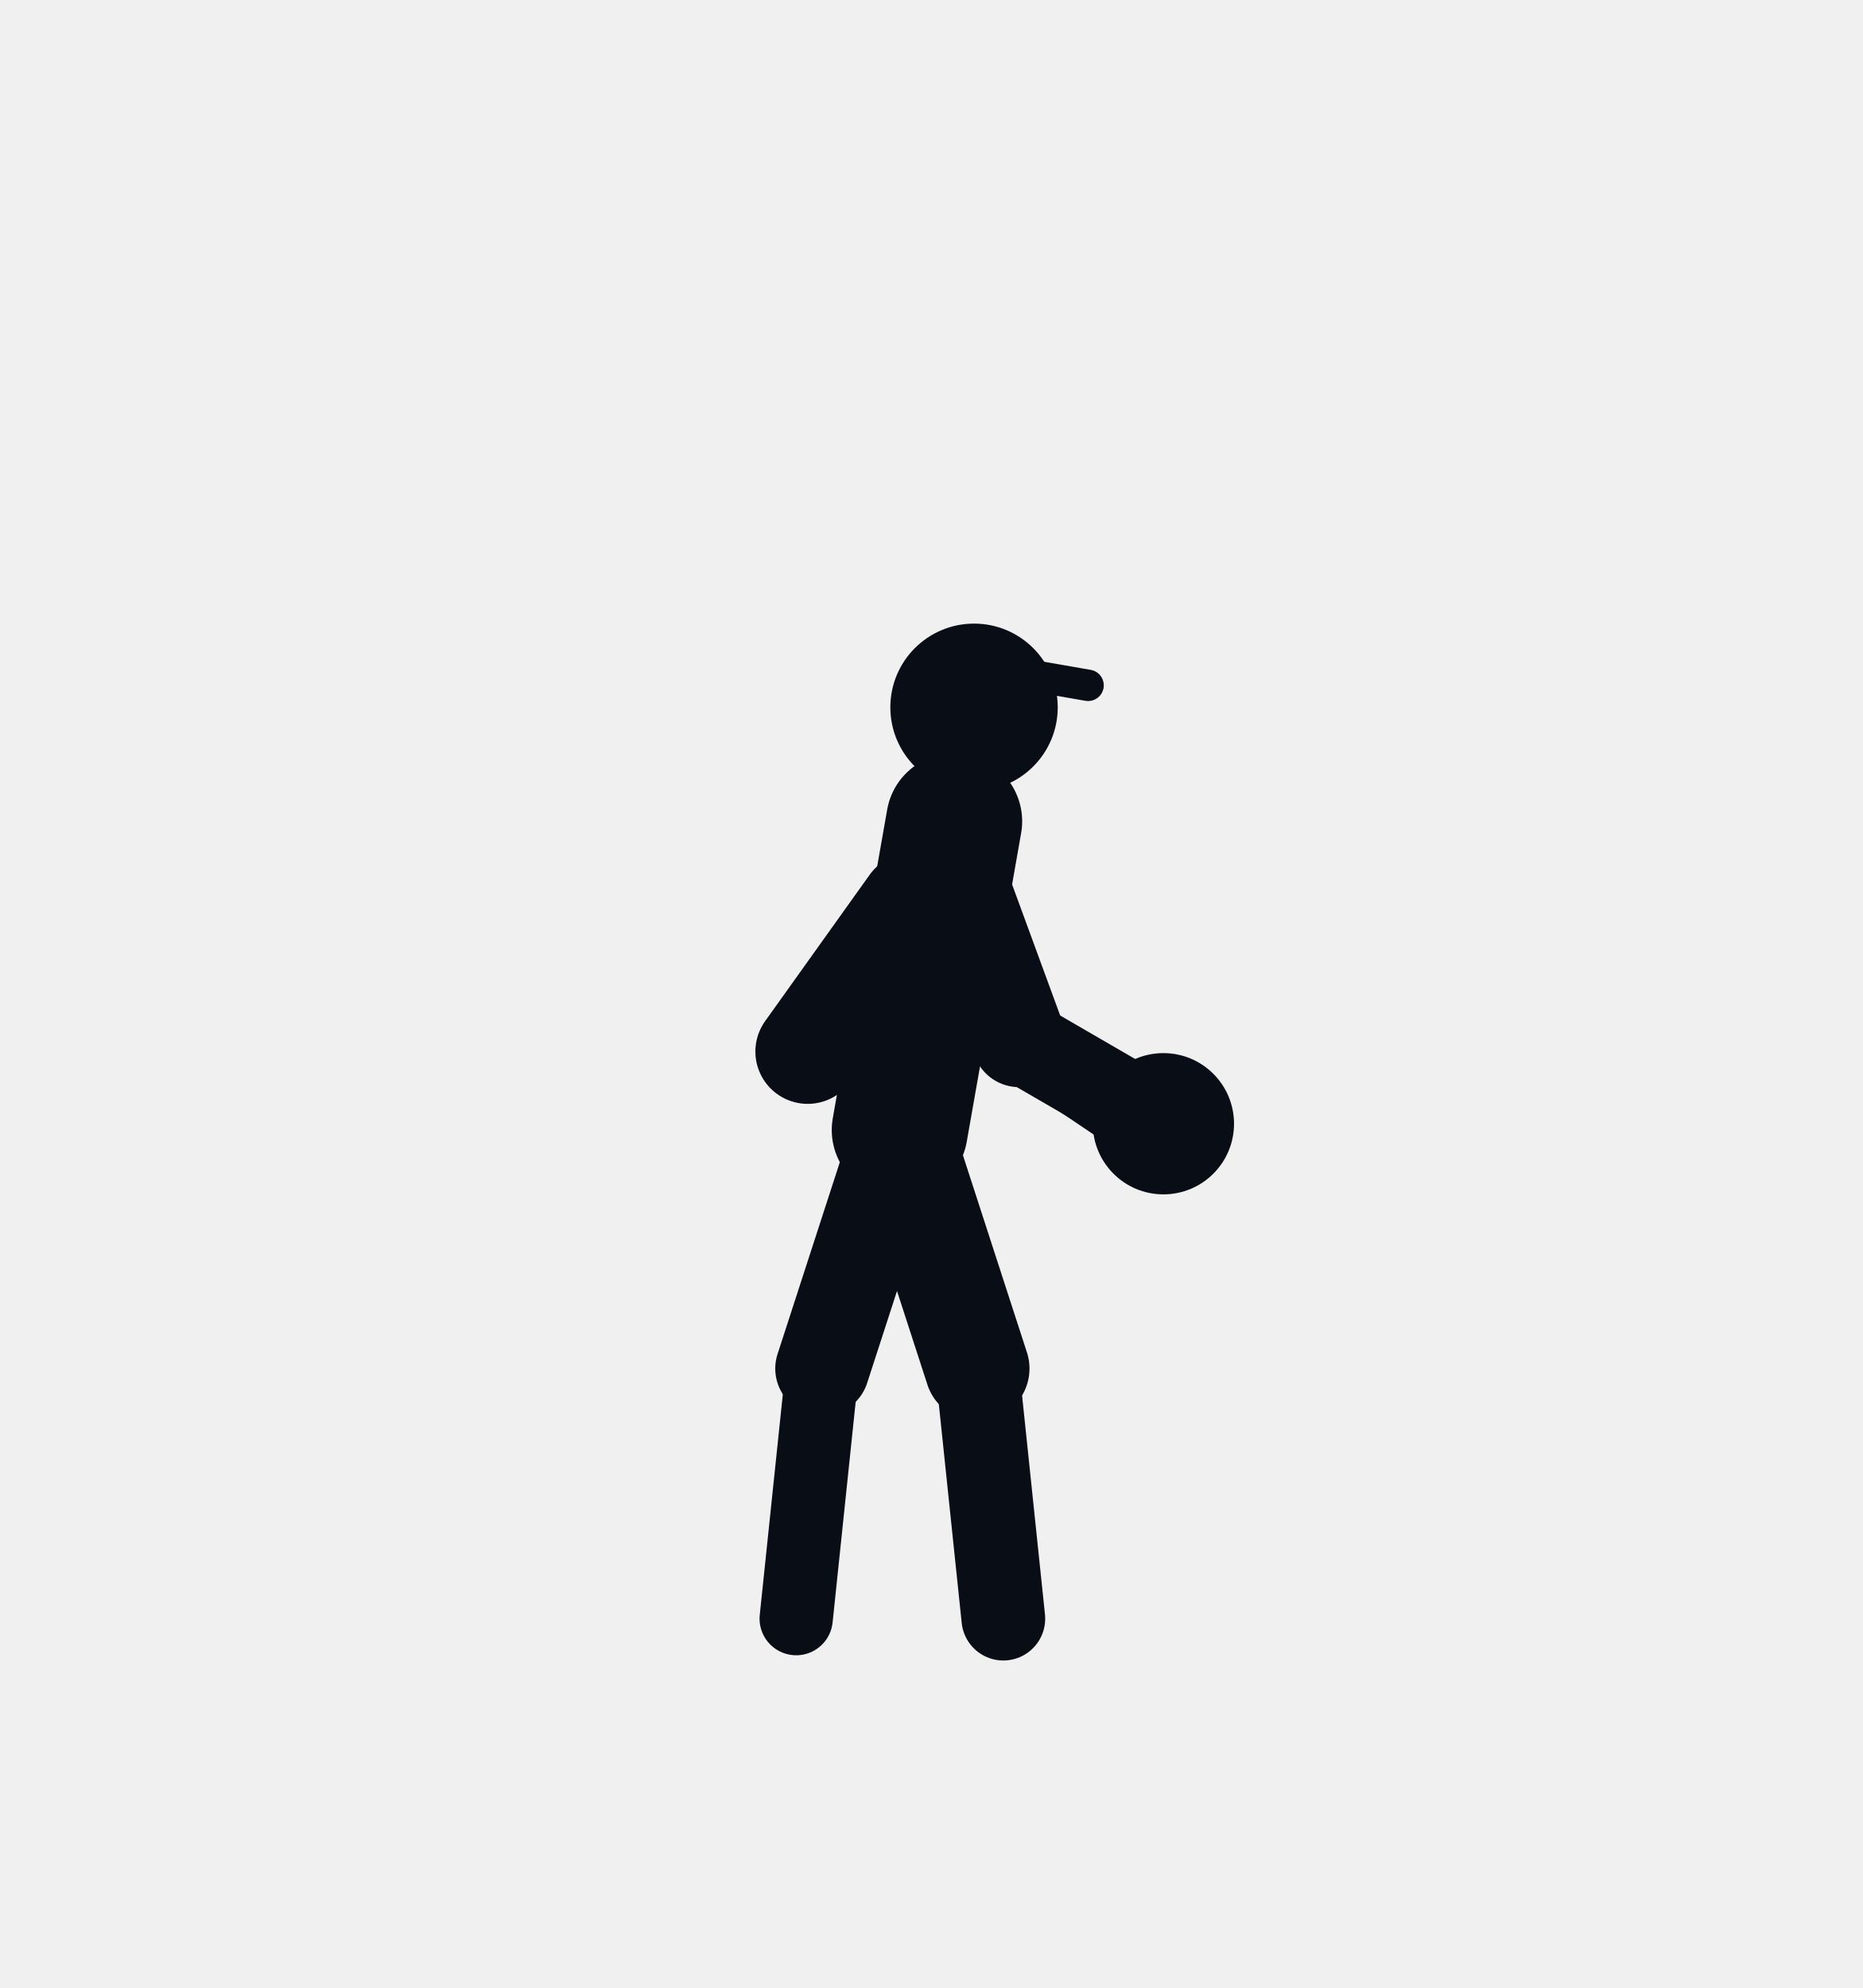
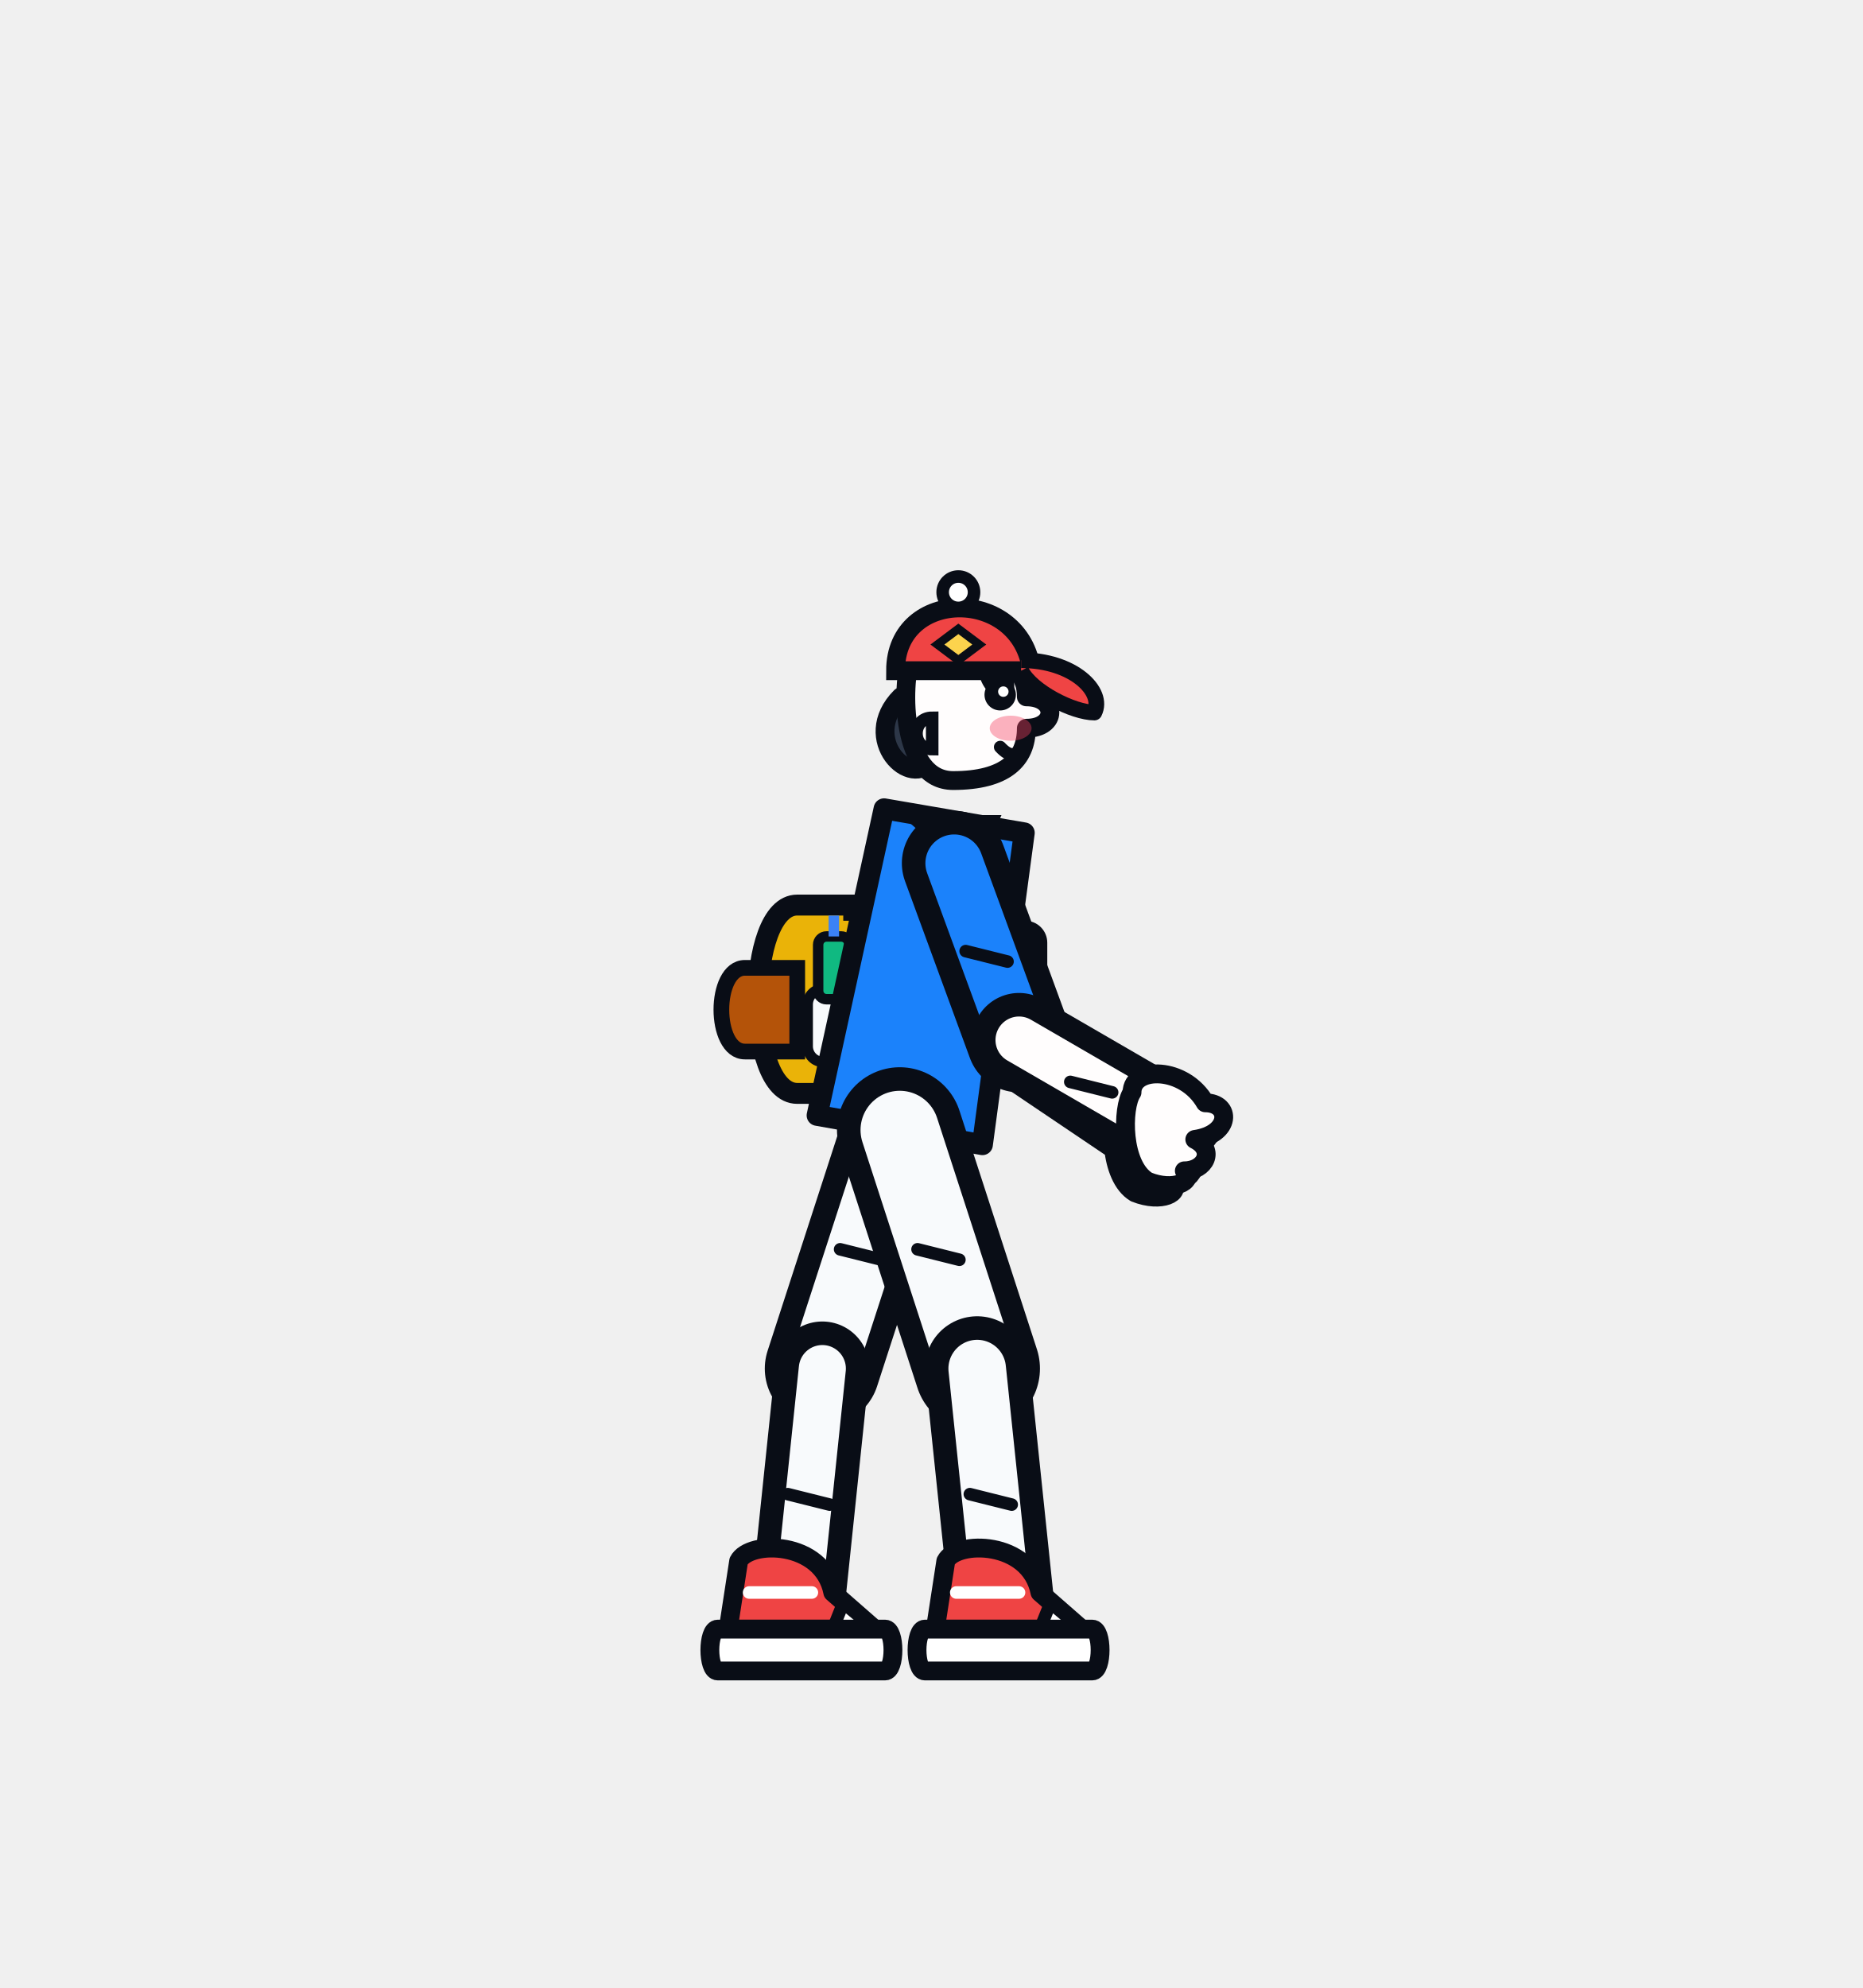
<svg xmlns="http://www.w3.org/2000/svg" viewBox="-34 -22 178 190" width="178" height="190">
-   <line x1="52.0" y1="86.0" x2="44.6" y2="108.8" stroke="#090d16" stroke-width="9" stroke-linecap="round" />
-   <line x1="44.6" y1="108.8" x2="42.1" y2="132.7" stroke="#090d16" stroke-width="7" stroke-linecap="round" />
-   <line x1="57.2" y1="60.5" x2="62.8" y2="77.6" stroke="#090d16" stroke-width="7" stroke-linecap="round" />
-   <line x1="62.8" y1="77.6" x2="76.0" y2="86.5" stroke="#090d16" stroke-width="6" stroke-linecap="round" />
-   <circle cx="76.0" cy="86.5" r="4.95" fill="#090d16" />
-   <line x1="53.2" y1="64.5" x2="43.2" y2="78.5" stroke="#090d16" stroke-width="10" stroke-linecap="round" />
-   <line x1="52.0" y1="86.0" x2="57.2" y2="56.5" stroke="#090d16" stroke-width="13" stroke-linecap="round" />
-   <circle cx="59.1" cy="45.6" r="8" fill="#090d16" />
-   <line x1="52.0" y1="86.0" x2="59.4" y2="108.8" stroke="#090d16" stroke-width="10" stroke-linecap="round" />
-   <line x1="59.4" y1="108.8" x2="61.9" y2="132.7" stroke="#090d16" stroke-width="8" stroke-linecap="round" />
-   <line x1="57.2" y1="60.5" x2="63.4" y2="77.4" stroke="#090d16" stroke-width="9" stroke-linecap="round" />
-   <line x1="63.4" y1="77.4" x2="77.2" y2="85.4" stroke="#090d16" stroke-width="8" stroke-linecap="round" />
-   <circle cx="77.2" cy="85.4" r="6.75" fill="#090d16" />
-   <line x1="63.1" y1="42.3" x2="70.0" y2="43.5" stroke="#090d16" stroke-width="3" stroke-linecap="round" />
+   <line x1="52.0" y1="86.0" x2="44.6" y2="108.8" stroke="#090d16" stroke-width="11" stroke-linecap="round" stroke-linejoin="round" />
+   <line x1="52.0" y1="86.0" x2="44.6" y2="108.8" stroke="#f8fafc" stroke-width="6.5" stroke-linecap="round" stroke-linejoin="round" />
+   <line x1="46.3" y1="97.4" x2="50.3" y2="98.4" stroke="#090d16" stroke-width="1.2" stroke-linecap="round" />
+   <line x1="44.6" y1="108.8" x2="42.1" y2="132.7" stroke="#090d16" stroke-width="9" stroke-linecap="round" stroke-linejoin="round" />
+   <line x1="44.6" y1="108.8" x2="42.1" y2="132.7" stroke="#f8fafc" stroke-width="4.5" stroke-linecap="round" stroke-linejoin="round" />
+   <line x1="41.3" y1="120.8" x2="45.3" y2="121.8" stroke="#090d16" stroke-width="1.2" stroke-linecap="round" />
+   <path d="M 35.6 133.7                            L 36.6 127.2                            C 37.6 125.2 44.6 125.2 45.6 130.2                            L 49.6 133.7 Z" fill="#ef4444" stroke="#090d16" stroke-width="1.8" stroke-linejoin="round" />
+   <path d="M 46.6 131.2                              L 49.6 133.7                              L 45.6 133.7 Z" fill="#ffffff" stroke="#090d16" stroke-width="1.2" />
+   <path d="M 34.6 133.7                            L 50.6 133.7                            C 51.6 133.7 51.6 137.7 50.6 137.7                            L 34.6 137.7                            C 33.6 137.7 33.6 133.7 34.6 133.7 Z" fill="#ffffff" stroke="#090d16" stroke-width="1.8" stroke-linejoin="round" />
+   <line x1="37.6" y1="130.2" x2="43.6" y2="130.2" stroke="#ffffff" stroke-width="1.2" stroke-linecap="round" />
+   <line x1="57.2" y1="60.5" x2="62.8" y2="77.6" stroke="#090d16" stroke-width="9" stroke-linecap="round" stroke-linejoin="round" />
+   <line x1="57.2" y1="60.5" x2="62.8" y2="77.6" stroke="#1b82fb" stroke-width="4.5" stroke-linecap="round" stroke-linejoin="round" />
+   <line x1="58.0" y1="69.0" x2="62.0" y2="70.0" stroke="#090d16" stroke-width="1.2" stroke-linecap="round" />
+   <line x1="62.8" y1="77.6" x2="76.0" y2="86.5" stroke="#090d16" stroke-width="8" stroke-linecap="round" stroke-linejoin="round" />
+   <line x1="62.8" y1="77.6" x2="76.0" y2="86.5" stroke="#fffdfd" stroke-width="3.5" stroke-linecap="round" stroke-linejoin="round" />
+   <line x1="67.4" y1="82.0" x2="71.4" y2="83.0" stroke="#090d16" stroke-width="1.2" stroke-linecap="round" />
+   <path d="M 73.0 83.5               C 73.0 81.0 78.0 81.0 80.0 84.5               C 82.5 84.5 82.5 87.5 79.0 88.0               C 81.0 89.0 80.0 91.0 78.0 91.0               C 79.0 92.0 77.0 93.0 74.5 92.0               C 72.0 90.5 72.0 85.0 73.0 83.5 Z" fill="#fffdfd" stroke="#090d16" stroke-width="1.8" stroke-linejoin="round" />
+   <path d="M 53.2 64.5                           H 42.2                           C 37.2 64.5 37.2 82.5 42.2 82.5                           H 53.2 Z" fill="#eab308" stroke="#090d16" stroke-width="2" stroke-linejoin="round" />
+   <path d="M 42.2 70.5                             H 37.2                             C 34.2 70.5 34.2 78.5 37.2 78.5                             H 42.2 Z" fill="#b45309" stroke="#090d16" stroke-width="1.5" />
+   <line x1="47.2" y1="64.5" x2="47.2" y2="82.5" stroke="#090d16" stroke-width="1.2" stroke-dasharray="1.5,1.5" />
+   <rect x="43.2" y="72.5" width="5" height="7" rx="1.5" fill="#f8fafc" stroke="#090d16" stroke-width="1" />
+   <rect x="44.2" y="67.5" width="3" height="6" rx="0.8" fill="#10b981" stroke="#090d16" stroke-width="1" />
+   <rect x="45.2" y="65.5" width="1" height="2" fill="#3b82f6" />
+   <path d="M 53.2 64.5 Q 59.2 66.5 56.2 72.5" fill="none" stroke="#090d16" stroke-width="2" stroke-linecap="round" />
+   <path d="M 53.2 78.5 Q 58.2 77.5 55.2 73.5" fill="none" stroke="#090d16" stroke-width="2" stroke-linecap="round" />
+   <path d="M 44.1 84.6 L 59.9 87.4 L 63.9 57.6 L 50.5 55.3 Z" fill="#1b82fb" stroke="#090d16" stroke-width="2" stroke-linejoin="round" />
+   <rect x="59.5" y="66.6" width="6" height="7" rx="1.5" fill="#1b82fb" stroke="#090d16" stroke-width="1.2" />
+   <path d="M 53.7 56.5 L 60.8 56.5 L 58.8 61.0 Z" fill="#ffffff" stroke="#090d16" stroke-width="1.2" />
+   <path d="M 52.1 44.6 C 48.1 48.6 53.1 53.6 55.1 50.6 Z" fill="#2d3748" stroke="#090d16" stroke-width="1.8" stroke-linejoin="round" />
+   <path d="M 53.1 40.6                          C 63.1 39.6 64.1 42.6 64.1 44.6                          C 67.1 44.6 67.1 47.6 64.1 47.6                          C 64.1 50.6 62.1 52.6 57.1 52.6                          C 52.1 52.6 52.1 43.6 53.1 40.6 Z" fill="#fffdfd" stroke="#090d16" stroke-width="1.8" stroke-linejoin="round" />
+   <path d="M 60.1 40.6 Q 63.1 42.6 62.1 44.6 Q 60.1 43.6 60.1 41.6 Z" fill="#2d3748" stroke="#090d16" stroke-width="1.2" />
+   <path d="M 55.1 46.6 C 53.1 46.6 53.1 49.6 55.1 49.6 Z" fill="#fffdfd" stroke="#090d16" stroke-width="1.2" />
+   <circle cx="61.6" cy="44.4" r="1.5" fill="#090d16" />
+   <circle cx="61.9" cy="44.1" r="0.5" fill="#ffffff" />
+   <path d="M 60.3 42.1 Q 61.9 41.4 63.3 42.1" fill="none" stroke="#090d16" stroke-width="1.2" stroke-linecap="round" />
+   <ellipse cx="62.6" cy="47.6" rx="2" ry="1.2" fill="#f43f5e" opacity="0.4" />
+   <path d="M 61.6 49.4 Q 62.9 50.8 63.6 49.4" fill="none" stroke="#090d16" stroke-width="1.2" stroke-linecap="round" />
+   <path d="M 51.6 42.1                             C 51.6 34.1 63.6 34.1 64.6 42.1 Z" fill="#ef4444" stroke="#090d16" stroke-width="1.8" />
+   <path d="M 63.6 41.1                             C 68.6 41.1 71.6 44.1 70.6 46.1                             C 68.6 46.1 64.6 44.1 63.6 42.1" fill="#ef4444" stroke="#090d16" stroke-width="1.5" stroke-linejoin="round" />
+   <circle cx="57.6" cy="34.6" r="1.5" fill="#ffffff" stroke="#090d16" stroke-width="1.2" />
+   <polygon points="57.6, 38.1 59.6, 39.6 57.6, 41.1 55.6, 39.6" fill="#fcd34d" stroke="#090d16" stroke-width="0.8" />
+   <line x1="52.0" y1="86.0" x2="59.4" y2="108.8" stroke="#090d16" stroke-width="12" stroke-linecap="round" stroke-linejoin="round" />
+   <line x1="52.0" y1="86.0" x2="59.4" y2="108.8" stroke="#f8fafc" stroke-width="7.5" stroke-linecap="round" stroke-linejoin="round" />
+   <line x1="53.7" y1="97.4" x2="57.7" y2="98.4" stroke="#090d16" stroke-width="1.2" stroke-linecap="round" />
+   <line x1="59.4" y1="108.8" x2="61.9" y2="132.7" stroke="#090d16" stroke-width="10" stroke-linecap="round" stroke-linejoin="round" />
+   <line x1="59.4" y1="108.8" x2="61.9" y2="132.7" stroke="#f8fafc" stroke-width="5.5" stroke-linecap="round" stroke-linejoin="round" />
+   <line x1="58.7" y1="120.8" x2="62.7" y2="121.8" stroke="#090d16" stroke-width="1.2" stroke-linecap="round" />
+   <path d="M 55.4 133.7                            L 56.4 127.2                            C 57.4 125.2 64.4 125.2 65.4 130.2                            L 69.4 133.7 Z" fill="#ef4444" stroke="#090d16" stroke-width="1.8" stroke-linejoin="round" />
+   <path d="M 66.4 131.2                              L 69.4 133.7                              L 65.4 133.7 Z" fill="#ffffff" stroke="#090d16" stroke-width="1.2" />
+   <path d="M 54.4 133.7                            L 70.4 133.7                            C 71.4 133.7 71.4 137.7 70.4 137.7                            L 54.4 137.7                            C 53.4 137.7 53.4 133.7 54.4 133.7 Z" fill="#ffffff" stroke="#090d16" stroke-width="1.8" stroke-linejoin="round" />
+   <line x1="57.4" y1="130.2" x2="63.4" y2="130.2" stroke="#ffffff" stroke-width="1.2" stroke-linecap="round" />
+   <line x1="57.2" y1="60.5" x2="63.4" y2="77.4" stroke="#090d16" stroke-width="10" stroke-linecap="round" stroke-linejoin="round" />
+   <line x1="57.2" y1="60.5" x2="63.4" y2="77.4" stroke="#1b82fb" stroke-width="5.5" stroke-linecap="round" stroke-linejoin="round" />
+   <line x1="58.3" y1="68.9" x2="62.3" y2="69.9" stroke="#090d16" stroke-width="1.2" stroke-linecap="round" />
+   <line x1="63.4" y1="77.4" x2="77.2" y2="85.4" stroke="#090d16" stroke-width="9" stroke-linecap="round" stroke-linejoin="round" />
+   <line x1="63.4" y1="77.4" x2="77.2" y2="85.4" stroke="#fffdfd" stroke-width="4.5" stroke-linecap="round" stroke-linejoin="round" />
+   <line x1="68.3" y1="81.4" x2="72.3" y2="82.4" stroke="#090d16" stroke-width="1.2" stroke-linecap="round" />
+   <path d="M 74.2 82.4               C 74.2 79.9 79.2 79.9 81.2 83.4               C 83.7 83.4 83.7 86.4 80.2 86.9               C 82.2 87.9 81.2 89.9 79.2 89.9               C 80.2 90.9 78.2 91.9 75.7 90.9               C 73.2 89.4 73.2 83.9 74.2 82.4 Z" fill="#fffdfd" stroke="#090d16" stroke-width="1.8" stroke-linejoin="round" />
</svg>
